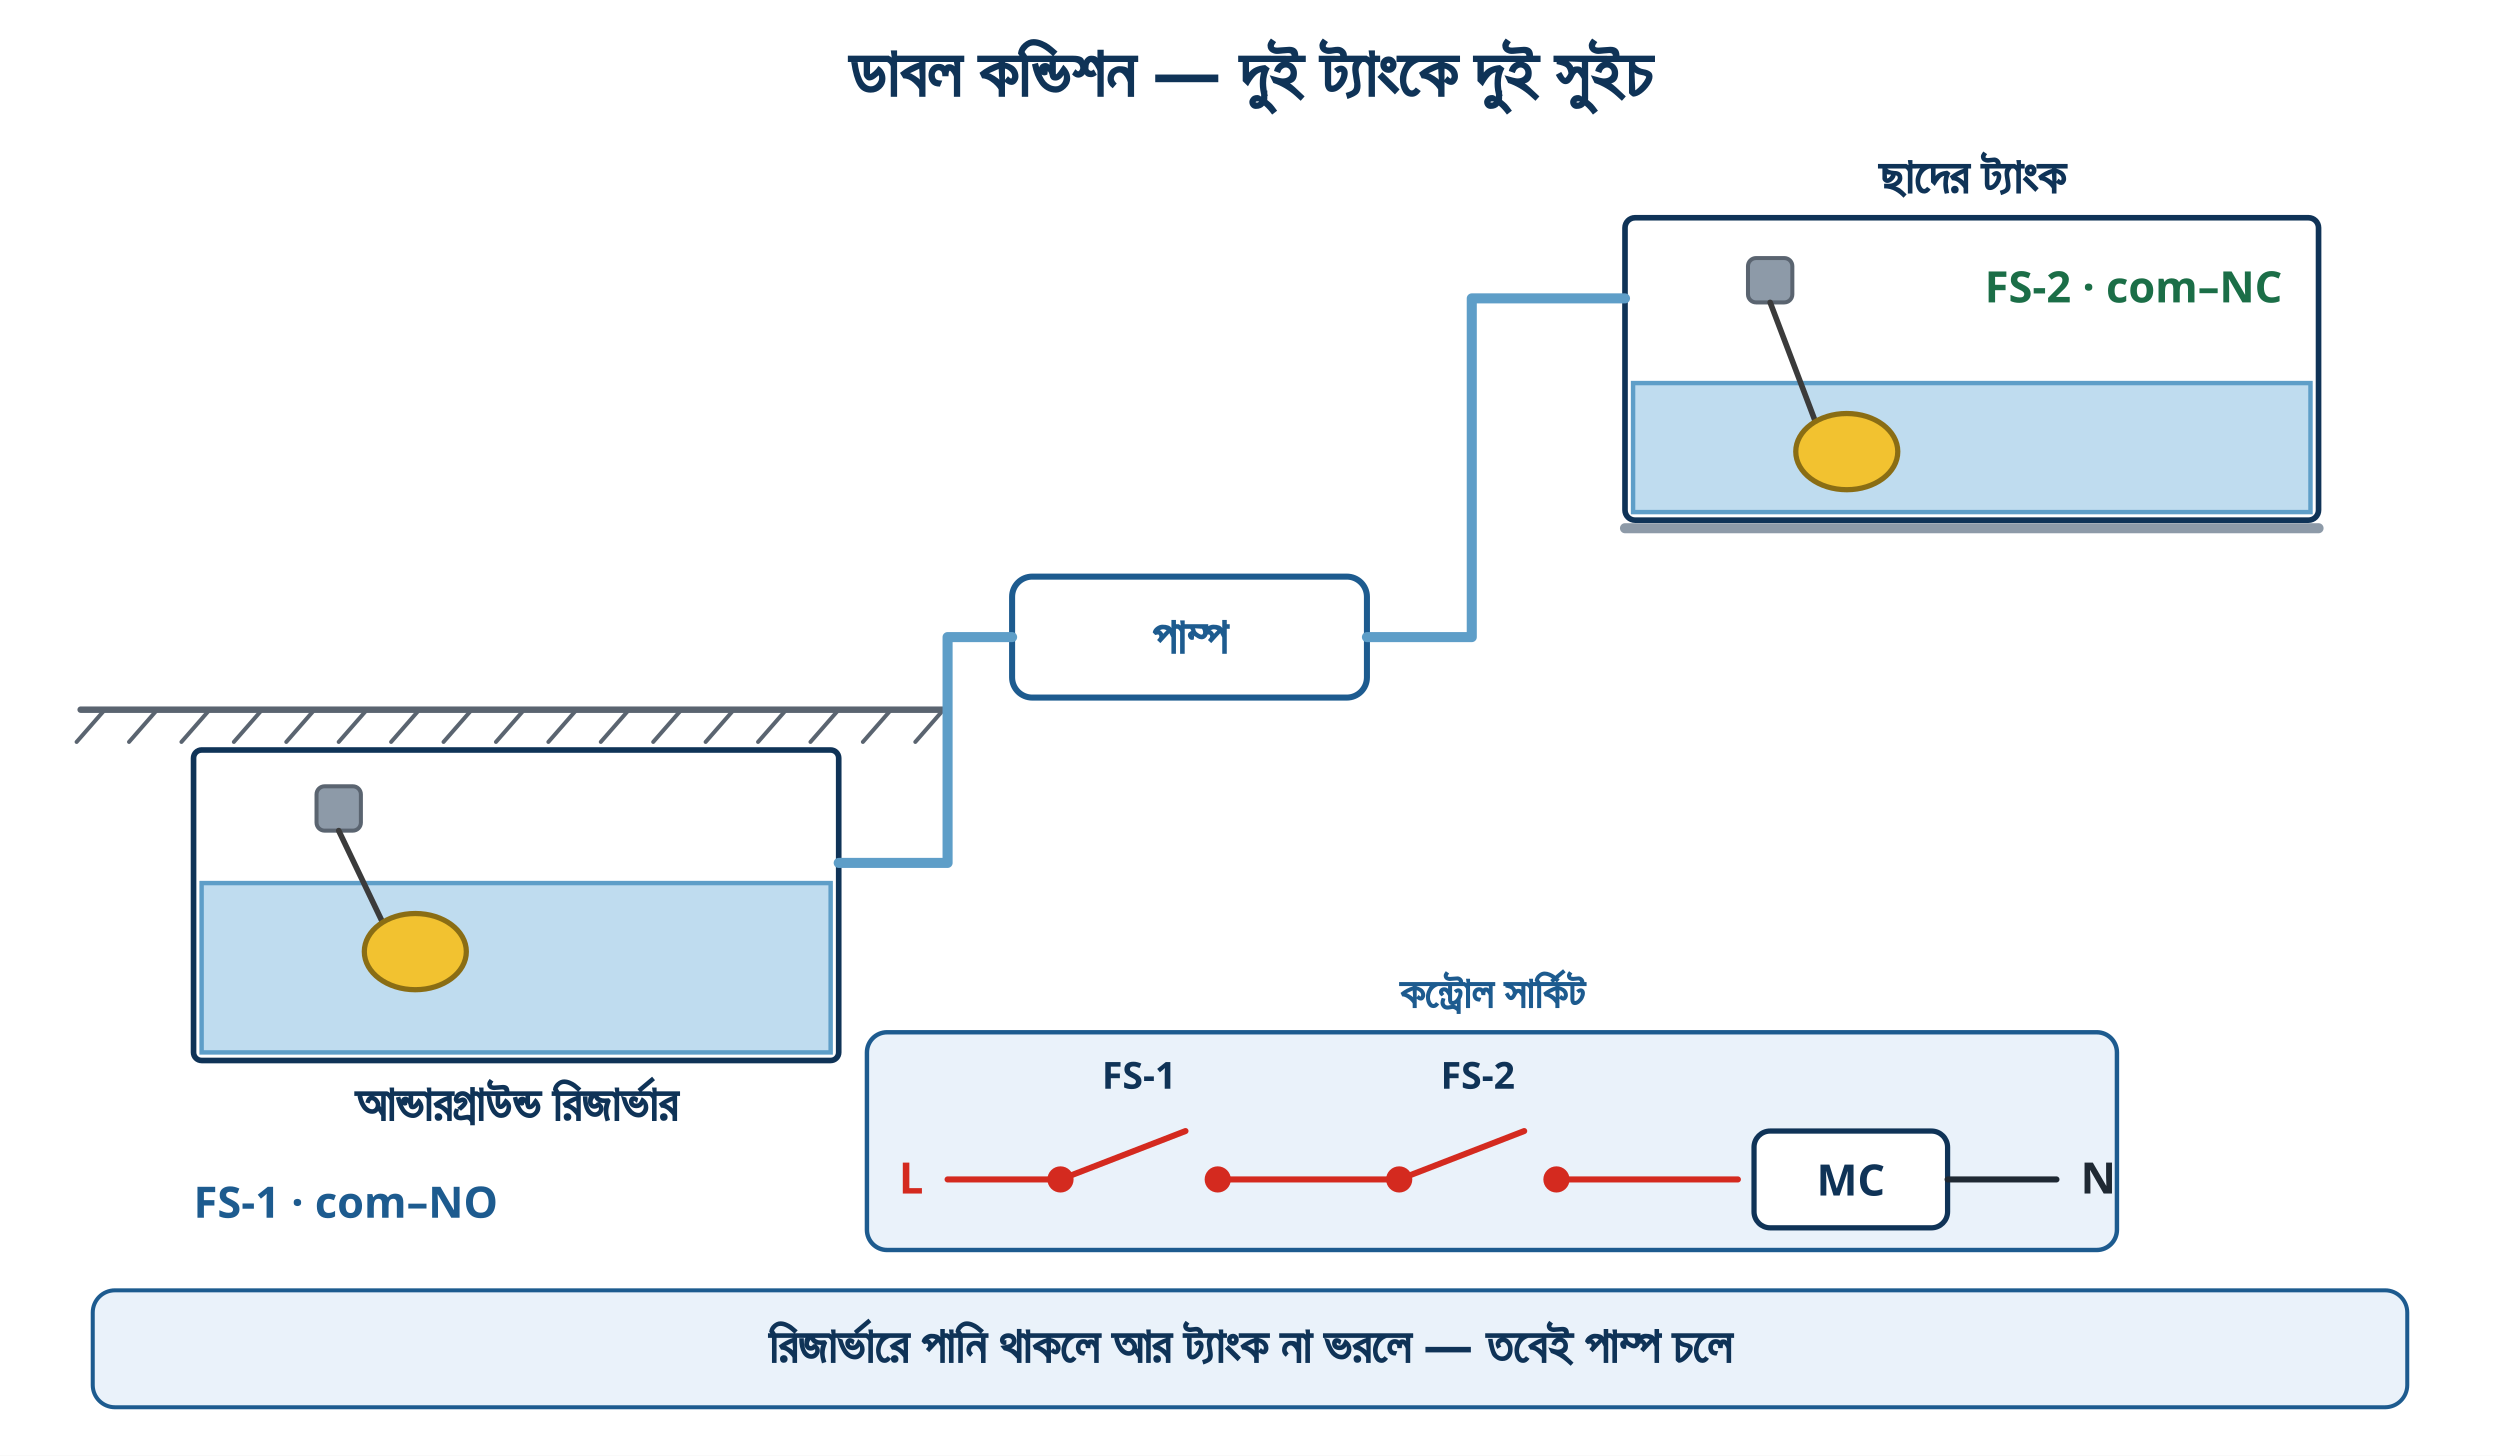
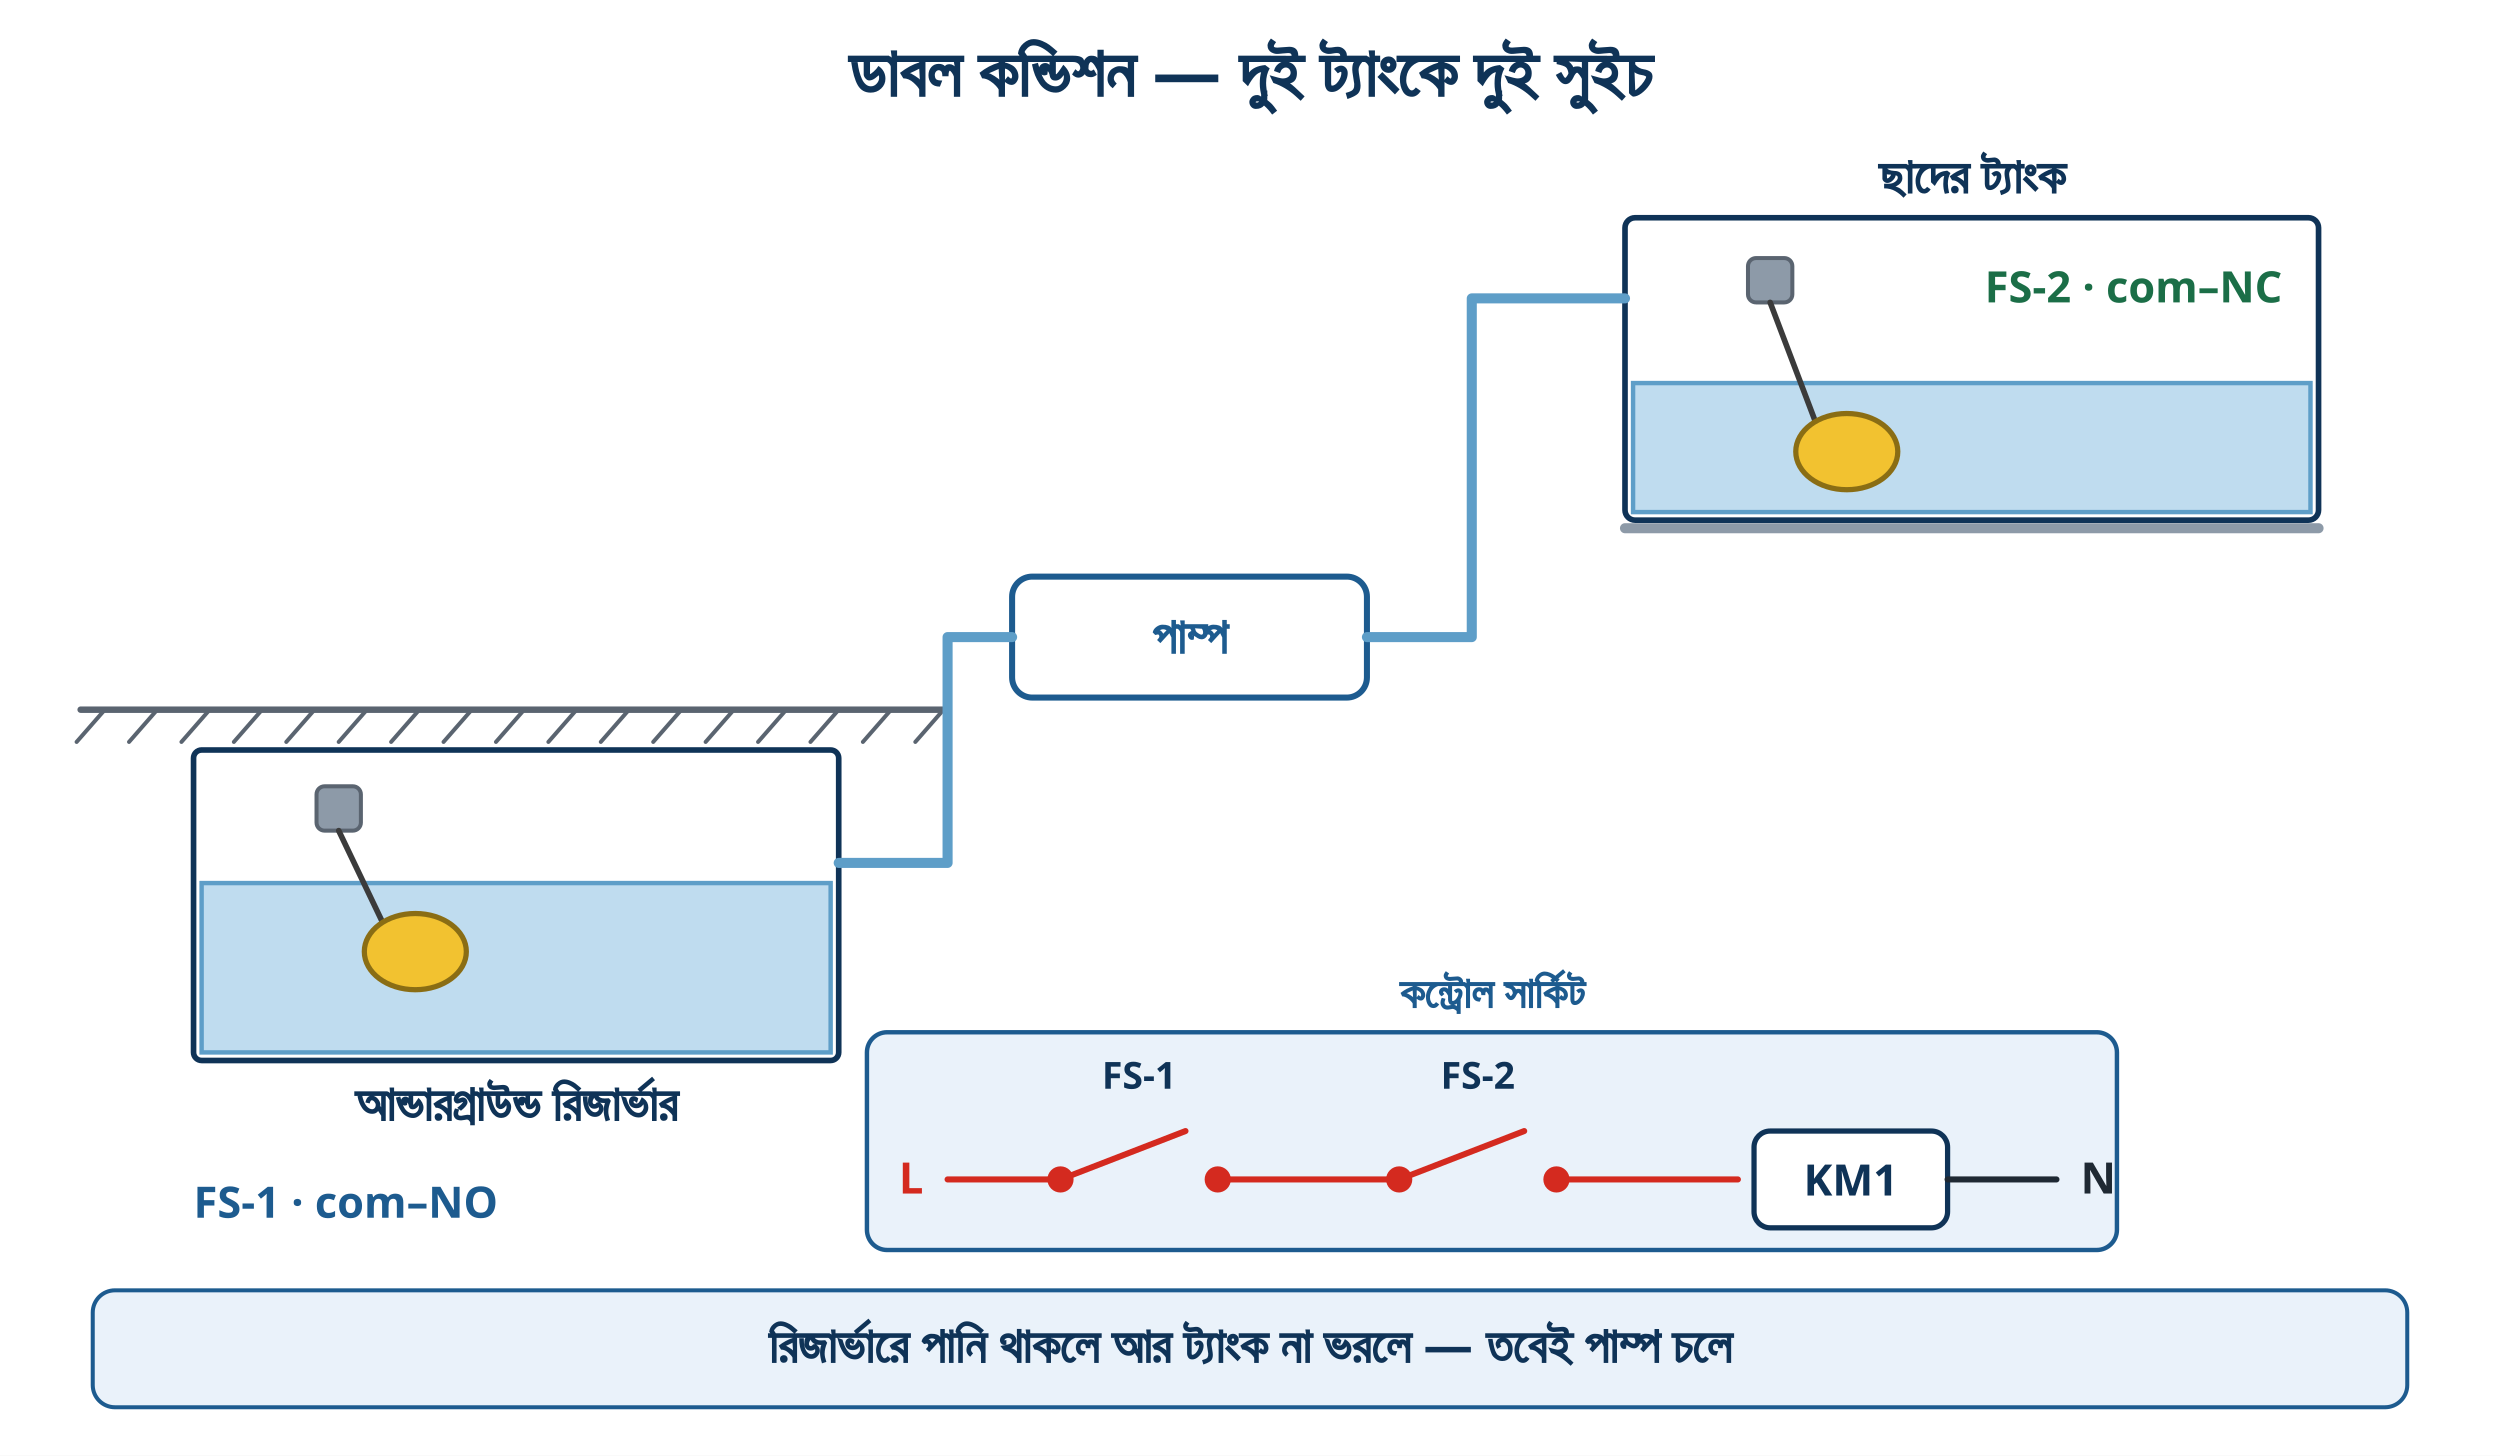
<svg xmlns="http://www.w3.org/2000/svg" width="1240" height="722" viewBox="0 0 1240 722">
  <rect width="1240" height="722" fill="#FFFFFF" />
  <text x="620.0" y="48.0" font-family="Kalpurush" font-size="34" font-weight="700" fill="#0F3357" text-anchor="middle">ডাবল কন্ডিশন — দুই ট্যাংকে দুই সুইচ</text>
  <rect x="806.0" y="108.0" width="344.0" height="150.0" rx="5" fill="#FFFFFF" stroke="#0F3357" stroke-width="2.8" />
  <rect x="810.0" y="190.0" width="336.0" height="64.0" rx="0" fill="#BFDCEF" stroke="#5E9EC8" stroke-width="2.2" />
  <text x="978.0" y="96.0" font-family="Kalpurush" font-size="24.5" font-weight="700" fill="#0F3357" text-anchor="middle">ছাদের ট্যাংক</text>
  <rect x="867.0" y="128.0" width="22.0" height="22.0" rx="4" fill="#8D9AA8" stroke="#5A6470" stroke-width="2" />
  <path d="M 878 150 L 900 208" fill="none" stroke="#3B3B3B" stroke-width="2.8" stroke-linecap="round" stroke-linejoin="round" />
  <ellipse cx="916.0" cy="224.0" rx="25.3" ry="18.9" fill="#F2C230" stroke="#8A6D14" stroke-width="2.6" />
  <text x="1132.0" y="150.0" font-family="Kalpurush" font-size="21.5" font-weight="700" fill="#1B6E47" text-anchor="end">FS-2 · com–NC</text>
  <path d="M 806 262 L 1150 262" fill="none" stroke="#8D9AA8" stroke-width="5.0" stroke-linecap="round" stroke-linejoin="round" />
  <line x1="40.0" y1="352.0" x2="470.0" y2="352.0" stroke="#5A6470" stroke-width="3.2" stroke-linecap="round" />
  <path d="M 52 352 L 38 368" fill="none" stroke="#5A6470" stroke-width="2.0" stroke-linecap="round" stroke-linejoin="round" />
  <path d="M 78 352 L 64 368" fill="none" stroke="#5A6470" stroke-width="2.0" stroke-linecap="round" stroke-linejoin="round" />
  <path d="M 104 352 L 90 368" fill="none" stroke="#5A6470" stroke-width="2.0" stroke-linecap="round" stroke-linejoin="round" />
  <path d="M 130 352 L 116 368" fill="none" stroke="#5A6470" stroke-width="2.0" stroke-linecap="round" stroke-linejoin="round" />
  <path d="M 156 352 L 142 368" fill="none" stroke="#5A6470" stroke-width="2.0" stroke-linecap="round" stroke-linejoin="round" />
  <path d="M 182 352 L 168 368" fill="none" stroke="#5A6470" stroke-width="2.0" stroke-linecap="round" stroke-linejoin="round" />
  <path d="M 208 352 L 194 368" fill="none" stroke="#5A6470" stroke-width="2.0" stroke-linecap="round" stroke-linejoin="round" />
  <path d="M 234 352 L 220 368" fill="none" stroke="#5A6470" stroke-width="2.0" stroke-linecap="round" stroke-linejoin="round" />
  <path d="M 260 352 L 246 368" fill="none" stroke="#5A6470" stroke-width="2.0" stroke-linecap="round" stroke-linejoin="round" />
  <path d="M 286 352 L 272 368" fill="none" stroke="#5A6470" stroke-width="2.0" stroke-linecap="round" stroke-linejoin="round" />
  <path d="M 312 352 L 298 368" fill="none" stroke="#5A6470" stroke-width="2.0" stroke-linecap="round" stroke-linejoin="round" />
  <path d="M 338 352 L 324 368" fill="none" stroke="#5A6470" stroke-width="2.0" stroke-linecap="round" stroke-linejoin="round" />
  <path d="M 364 352 L 350 368" fill="none" stroke="#5A6470" stroke-width="2.0" stroke-linecap="round" stroke-linejoin="round" />
  <path d="M 390 352 L 376 368" fill="none" stroke="#5A6470" stroke-width="2.0" stroke-linecap="round" stroke-linejoin="round" />
  <path d="M 416 352 L 402 368" fill="none" stroke="#5A6470" stroke-width="2.0" stroke-linecap="round" stroke-linejoin="round" />
  <path d="M 442 352 L 428 368" fill="none" stroke="#5A6470" stroke-width="2.0" stroke-linecap="round" stroke-linejoin="round" />
  <path d="M 468 352 L 454 368" fill="none" stroke="#5A6470" stroke-width="2.0" stroke-linecap="round" stroke-linejoin="round" />
  <rect x="96.0" y="372.0" width="320.0" height="154.0" rx="4" fill="#FFFFFF" stroke="#0F3357" stroke-width="2.8" />
  <rect x="100.0" y="438.0" width="312.0" height="84.0" rx="0" fill="#BFDCEF" stroke="#5E9EC8" stroke-width="2.2" />
  <text x="256.0" y="556.0" font-family="Kalpurush" font-size="24.5" font-weight="700" fill="#0F3357" text-anchor="middle">আন্ডারগ্রাউন্ড রিজার্ভার</text>
  <rect x="157.0" y="390.0" width="22.0" height="22.0" rx="4" fill="#8D9AA8" stroke="#5A6470" stroke-width="2" />
  <path d="M 168 412 L 190 458" fill="none" stroke="#3B3B3B" stroke-width="2.8" stroke-linecap="round" stroke-linejoin="round" />
  <ellipse cx="206.0" cy="472.0" rx="25.3" ry="18.9" fill="#F2C230" stroke="#8A6D14" stroke-width="2.6" />
  <text x="96.0" y="604.0" font-family="Kalpurush" font-size="21.5" font-weight="700" fill="#1D5B8F" text-anchor="start">FS-1 · com–NO</text>
  <rect x="502.0" y="286.0" width="176.0" height="60.0" rx="10" fill="#FFFFFF" stroke="#1D5B8F" stroke-width="3.0" />
  <text x="590.0" y="324.3" font-family="Kalpurush" font-size="24.5" font-weight="700" fill="#1D5B8F" text-anchor="middle">পাম্প</text>
  <path d="M 416 428 L 470 428 L 470 316 L 502 316" fill="none" stroke="#5E9EC8" stroke-width="5.0" stroke-linecap="round" stroke-linejoin="round" />
  <path d="M 678 316 L 730 316 L 730 148 L 806 148" fill="none" stroke="#5E9EC8" stroke-width="5.0" stroke-linecap="round" stroke-linejoin="round" />
  <rect x="430.0" y="512.0" width="620.0" height="108.0" rx="10" fill="#EAF2FA" stroke="#1D5B8F" stroke-width="2.2" />
  <text x="740.0" y="500.0" font-family="Kalpurush" font-size="21.5" font-weight="700" fill="#1D5B8F" text-anchor="middle">কন্ট্রোল সার্কিট</text>
  <text x="458.0" y="592.0" font-family="Kalpurush" font-size="21.5" font-weight="700" fill="#D42A1F" text-anchor="end">L</text>
  <path d="M 470 585 L 526 585" fill="none" stroke="#D42A1F" stroke-width="3.0" stroke-linecap="round" stroke-linejoin="round" />
  <circle cx="526.0" cy="585.0" r="6.5" fill="#D42A1F" stroke="none" stroke-width="2" />
  <path d="M 526 585 L 588 561" fill="none" stroke="#D42A1F" stroke-width="3.0" stroke-linecap="round" stroke-linejoin="round" />
  <circle cx="604.0" cy="585.0" r="6.5" fill="#D42A1F" stroke="none" stroke-width="2" />
  <text x="565.0" y="540.0" font-family="Kalpurush" font-size="18.5" font-weight="700" fill="#0F3357" text-anchor="middle">FS-1</text>
  <path d="M 604 585 L 694 585" fill="none" stroke="#D42A1F" stroke-width="3.0" stroke-linecap="round" stroke-linejoin="round" />
  <circle cx="694.0" cy="585.0" r="6.5" fill="#D42A1F" stroke="none" stroke-width="2" />
  <path d="M 694 585 L 756 561" fill="none" stroke="#D42A1F" stroke-width="3.0" stroke-linecap="round" stroke-linejoin="round" />
  <circle cx="772.0" cy="585.0" r="6.5" fill="#D42A1F" stroke="none" stroke-width="2" />
  <text x="733.0" y="540.0" font-family="Kalpurush" font-size="18.5" font-weight="700" fill="#0F3357" text-anchor="middle">FS-2</text>
  <path d="M 772 585 L 862 585" fill="none" stroke="#D42A1F" stroke-width="3.0" stroke-linecap="round" stroke-linejoin="round" />
  <rect x="870.0" y="561.0" width="96.0" height="48.0" rx="8" fill="#FFFFFF" stroke="#0F3357" stroke-width="2.6" />
-   <text x="918.0" y="593.0" font-family="Kalpurush" font-size="21.5" font-weight="700" fill="#0F3357" text-anchor="middle">MC</text>
+   <text x="918.0" y="593.0" font-family="Kalpurush" font-size="21.5" font-weight="700" fill="#0F3357" text-anchor="middle">KM1</text>
  <path d="M 966 585 L 1020 585" fill="none" stroke="#1F2933" stroke-width="3.0" stroke-linecap="round" stroke-linejoin="round" />
  <text x="1032.0" y="592.0" font-family="Kalpurush" font-size="21.5" font-weight="700" fill="#1F2933" text-anchor="start">N</text>
  <rect x="46.0" y="640.0" width="1148.0" height="58.0" rx="11" fill="#EAF2FA" stroke="#1D5B8F" stroke-width="2" />
  <text x="620.0" y="676.0" font-family="Kalpurush" font-size="24.5" font-weight="700" fill="#0F3357" text-anchor="middle">রিজার্ভারে পানি থাকলে আর ট্যাংক না ভরলে — তবেই পাম্প চলে</text>
</svg>
